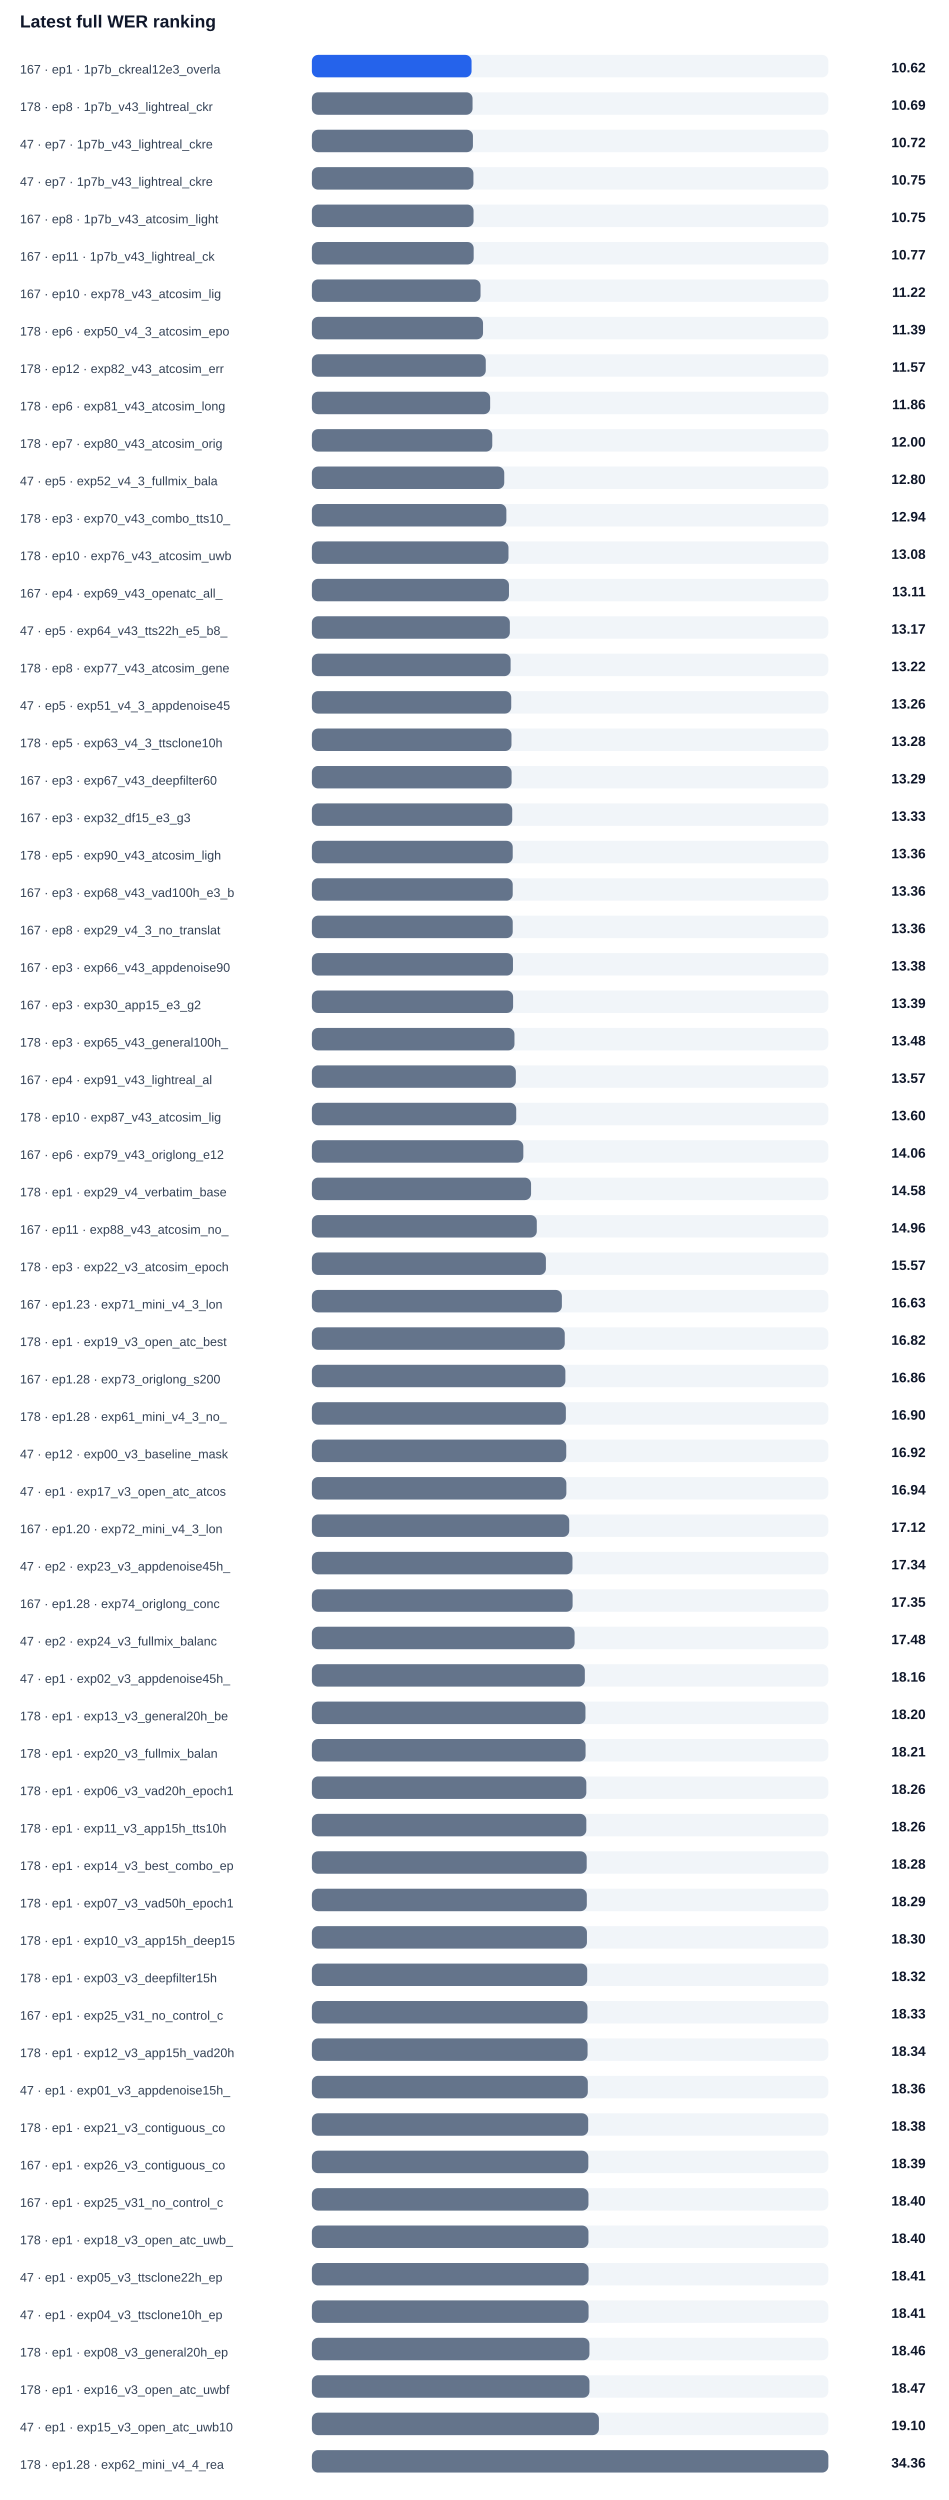
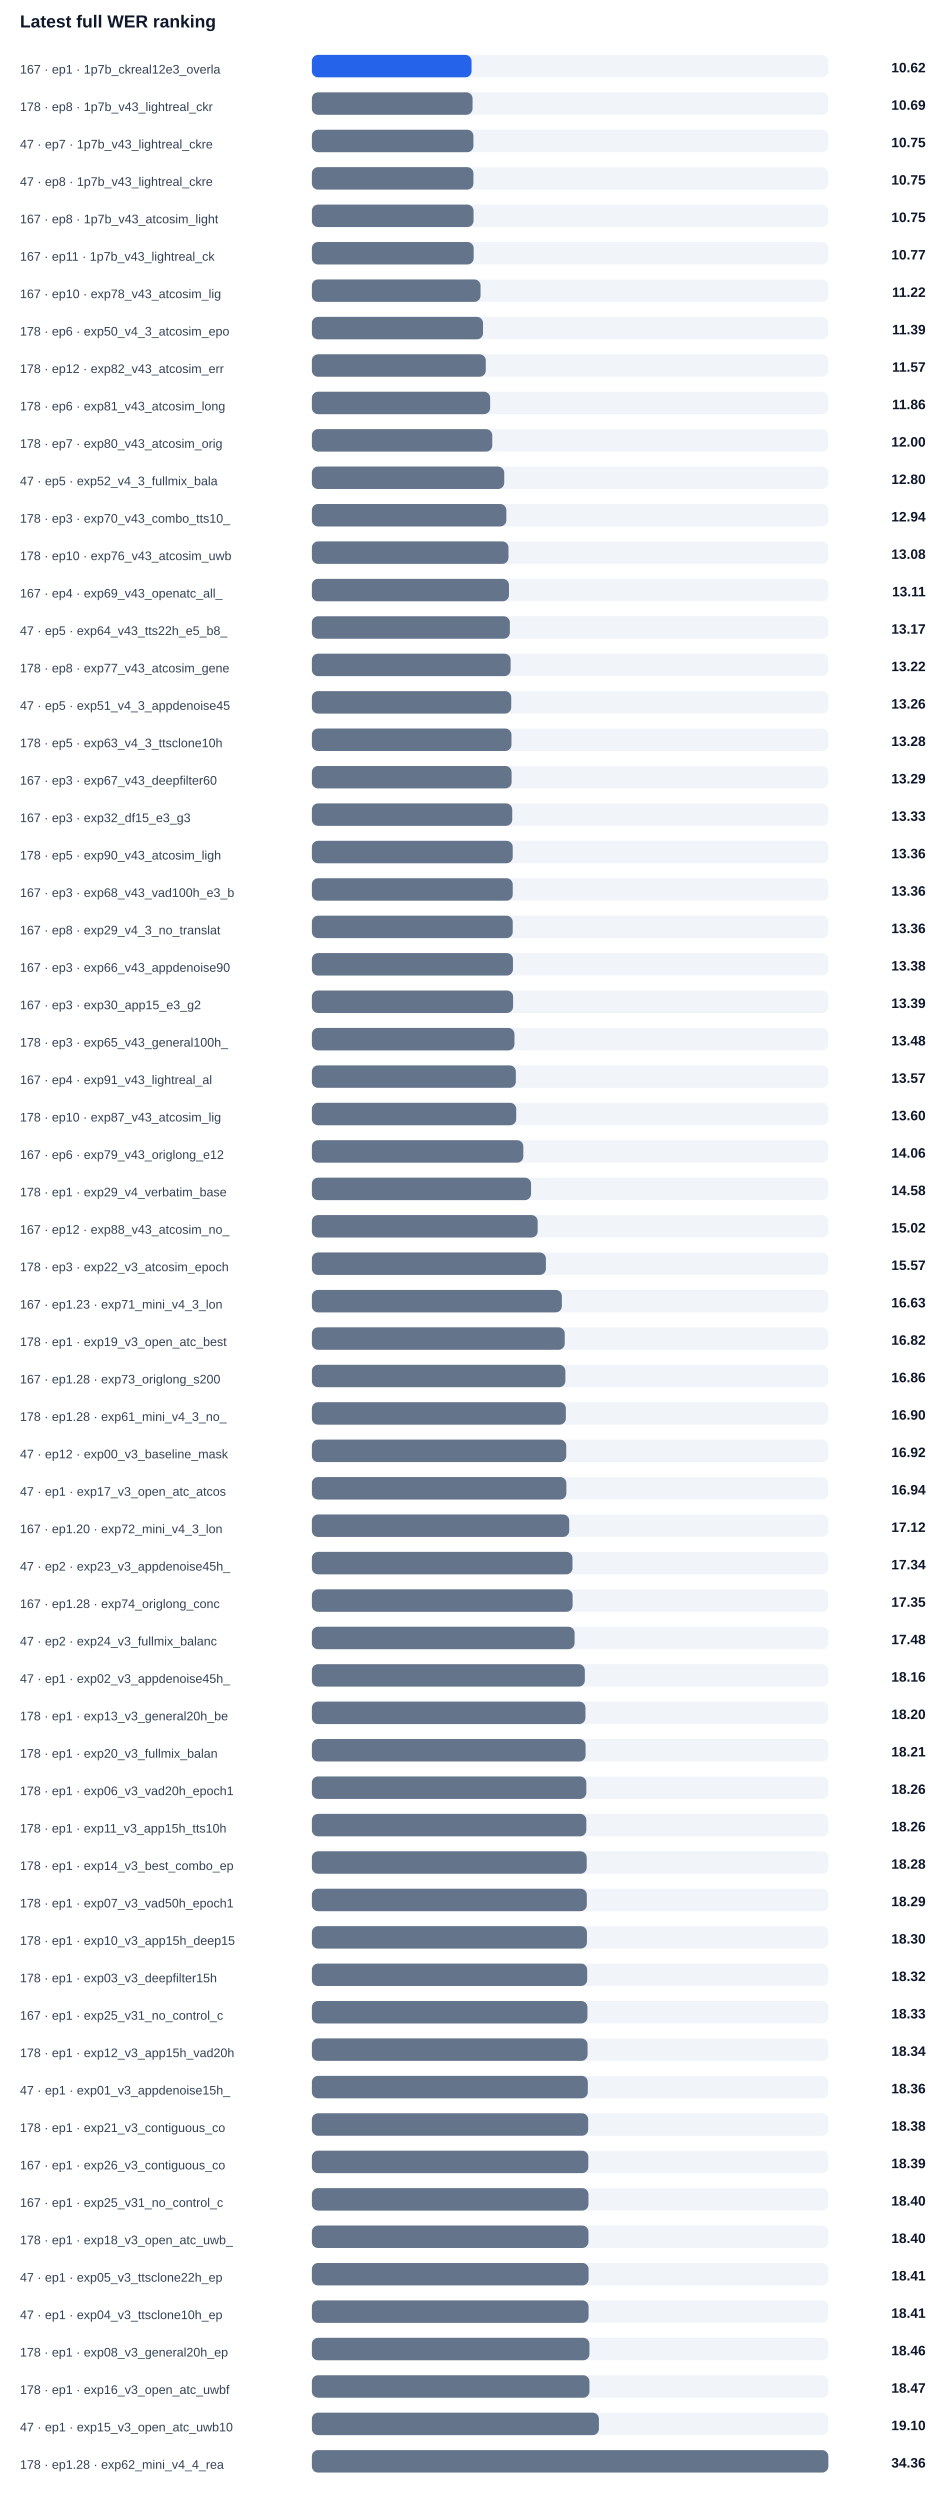
<svg xmlns="http://www.w3.org/2000/svg" width="100%" viewBox="0 0 760 2004" style="max-width:760px;background:#ffffff;border:1px solid #e5e7eb;border-radius:10px;">
  <text x="16.0" y="22.0" font-size="14" fill="#0f172a" text-anchor="start" font-family="Arial, sans-serif" font-weight="700">Latest full WER ranking</text>
  <text x="16.0" y="59.0" font-size="10" fill="#334155" text-anchor="start" font-family="Arial, sans-serif" font-weight="400">167 · ep1 · 1p7b_ckreal12e3_overla</text>
  <rect x="250" y="44" width="414" height="18" rx="5" fill="#f1f5f9" />
  <rect x="250" y="44" width="128.0" height="18" rx="5" fill="#2563eb" />
  <text x="742.0" y="58.0" font-size="11" fill="#0f172a" text-anchor="end" font-family="Arial, sans-serif" font-weight="700">10.62</text>
  <text x="16.0" y="89.0" font-size="10" fill="#334155" text-anchor="start" font-family="Arial, sans-serif" font-weight="400">178 · ep8 · 1p7b_v43_lightreal_ckr</text>
  <rect x="250" y="74" width="414" height="18" rx="5" fill="#f1f5f9" />
  <rect x="250" y="74" width="128.8" height="18" rx="5" fill="#64748b" />
  <text x="742.0" y="88.0" font-size="11" fill="#0f172a" text-anchor="end" font-family="Arial, sans-serif" font-weight="700">10.69</text>
  <text x="16.0" y="119.0" font-size="10" fill="#334155" text-anchor="start" font-family="Arial, sans-serif" font-weight="400">47 · ep7 · 1p7b_v43_lightreal_ckre</text>
  <rect x="250" y="104" width="414" height="18" rx="5" fill="#f1f5f9" />
-   <rect x="250" y="104" width="129.1" height="18" rx="5" fill="#64748b" />
-   <text x="742.0" y="118.0" font-size="11" fill="#0f172a" text-anchor="end" font-family="Arial, sans-serif" font-weight="700">10.72</text>
-   <text x="16.0" y="149.0" font-size="10" fill="#334155" text-anchor="start" font-family="Arial, sans-serif" font-weight="400">47 · ep7 · 1p7b_v43_lightreal_ckre</text>
+   <rect x="250" y="104" width="129.5" height="18" rx="5" fill="#64748b" />
+   <text x="742.0" y="118.0" font-size="11" fill="#0f172a" text-anchor="end" font-family="Arial, sans-serif" font-weight="700">10.75</text>
+   <text x="16.0" y="149.0" font-size="10" fill="#334155" text-anchor="start" font-family="Arial, sans-serif" font-weight="400">47 · ep8 · 1p7b_v43_lightreal_ckre</text>
  <rect x="250" y="134" width="414" height="18" rx="5" fill="#f1f5f9" />
  <rect x="250" y="134" width="129.5" height="18" rx="5" fill="#64748b" />
  <text x="742.0" y="148.0" font-size="11" fill="#0f172a" text-anchor="end" font-family="Arial, sans-serif" font-weight="700">10.75</text>
  <text x="16.0" y="179.0" font-size="10" fill="#334155" text-anchor="start" font-family="Arial, sans-serif" font-weight="400">167 · ep8 · 1p7b_v43_atcosim_light</text>
  <rect x="250" y="164" width="414" height="18" rx="5" fill="#f1f5f9" />
  <rect x="250" y="164" width="129.6" height="18" rx="5" fill="#64748b" />
  <text x="742.0" y="178.0" font-size="11" fill="#0f172a" text-anchor="end" font-family="Arial, sans-serif" font-weight="700">10.75</text>
  <text x="16.0" y="209.0" font-size="10" fill="#334155" text-anchor="start" font-family="Arial, sans-serif" font-weight="400">167 · ep11 · 1p7b_v43_lightreal_ck</text>
  <rect x="250" y="194" width="414" height="18" rx="5" fill="#f1f5f9" />
  <rect x="250" y="194" width="129.7" height="18" rx="5" fill="#64748b" />
  <text x="742.0" y="208.0" font-size="11" fill="#0f172a" text-anchor="end" font-family="Arial, sans-serif" font-weight="700">10.77</text>
  <text x="16.0" y="239.0" font-size="10" fill="#334155" text-anchor="start" font-family="Arial, sans-serif" font-weight="400">167 · ep10 · exp78_v43_atcosim_lig</text>
  <rect x="250" y="224" width="414" height="18" rx="5" fill="#f1f5f9" />
  <rect x="250" y="224" width="135.2" height="18" rx="5" fill="#64748b" />
  <text x="742.0" y="238.0" font-size="11" fill="#0f172a" text-anchor="end" font-family="Arial, sans-serif" font-weight="700">11.22</text>
  <text x="16.0" y="269.0" font-size="10" fill="#334155" text-anchor="start" font-family="Arial, sans-serif" font-weight="400">178 · ep6 · exp50_v4_3_atcosim_epo</text>
  <rect x="250" y="254" width="414" height="18" rx="5" fill="#f1f5f9" />
  <rect x="250" y="254" width="137.2" height="18" rx="5" fill="#64748b" />
  <text x="742.0" y="268.0" font-size="11" fill="#0f172a" text-anchor="end" font-family="Arial, sans-serif" font-weight="700">11.39</text>
  <text x="16.0" y="299.0" font-size="10" fill="#334155" text-anchor="start" font-family="Arial, sans-serif" font-weight="400">178 · ep12 · exp82_v43_atcosim_err</text>
  <rect x="250" y="284" width="414" height="18" rx="5" fill="#f1f5f9" />
  <rect x="250" y="284" width="139.4" height="18" rx="5" fill="#64748b" />
  <text x="742.0" y="298.0" font-size="11" fill="#0f172a" text-anchor="end" font-family="Arial, sans-serif" font-weight="700">11.57</text>
  <text x="16.0" y="329.0" font-size="10" fill="#334155" text-anchor="start" font-family="Arial, sans-serif" font-weight="400">178 · ep6 · exp81_v43_atcosim_long</text>
  <rect x="250" y="314" width="414" height="18" rx="5" fill="#f1f5f9" />
  <rect x="250" y="314" width="142.9" height="18" rx="5" fill="#64748b" />
  <text x="742.0" y="328.0" font-size="11" fill="#0f172a" text-anchor="end" font-family="Arial, sans-serif" font-weight="700">11.86</text>
  <text x="16.0" y="359.0" font-size="10" fill="#334155" text-anchor="start" font-family="Arial, sans-serif" font-weight="400">178 · ep7 · exp80_v43_atcosim_orig</text>
  <rect x="250" y="344" width="414" height="18" rx="5" fill="#f1f5f9" />
  <rect x="250" y="344" width="144.6" height="18" rx="5" fill="#64748b" />
  <text x="742.0" y="358.0" font-size="11" fill="#0f172a" text-anchor="end" font-family="Arial, sans-serif" font-weight="700">12.00</text>
  <text x="16.0" y="389.0" font-size="10" fill="#334155" text-anchor="start" font-family="Arial, sans-serif" font-weight="400">47 · ep5 · exp52_v4_3_fullmix_bala</text>
  <rect x="250" y="374" width="414" height="18" rx="5" fill="#f1f5f9" />
  <rect x="250" y="374" width="154.2" height="18" rx="5" fill="#64748b" />
  <text x="742.0" y="388.0" font-size="11" fill="#0f172a" text-anchor="end" font-family="Arial, sans-serif" font-weight="700">12.80</text>
  <text x="16.0" y="419.0" font-size="10" fill="#334155" text-anchor="start" font-family="Arial, sans-serif" font-weight="400">178 · ep3 · exp70_v43_combo_tts10_</text>
  <rect x="250" y="404" width="414" height="18" rx="5" fill="#f1f5f9" />
  <rect x="250" y="404" width="155.9" height="18" rx="5" fill="#64748b" />
  <text x="742.0" y="418.0" font-size="11" fill="#0f172a" text-anchor="end" font-family="Arial, sans-serif" font-weight="700">12.94</text>
  <text x="16.0" y="449.0" font-size="10" fill="#334155" text-anchor="start" font-family="Arial, sans-serif" font-weight="400">178 · ep10 · exp76_v43_atcosim_uwb</text>
  <rect x="250" y="434" width="414" height="18" rx="5" fill="#f1f5f9" />
  <rect x="250" y="434" width="157.6" height="18" rx="5" fill="#64748b" />
  <text x="742.0" y="448.0" font-size="11" fill="#0f172a" text-anchor="end" font-family="Arial, sans-serif" font-weight="700">13.08</text>
  <text x="16.0" y="479.0" font-size="10" fill="#334155" text-anchor="start" font-family="Arial, sans-serif" font-weight="400">167 · ep4 · exp69_v43_openatc_all_</text>
  <rect x="250" y="464" width="414" height="18" rx="5" fill="#f1f5f9" />
  <rect x="250" y="464" width="158.0" height="18" rx="5" fill="#64748b" />
  <text x="742.0" y="478.0" font-size="11" fill="#0f172a" text-anchor="end" font-family="Arial, sans-serif" font-weight="700">13.11</text>
  <text x="16.0" y="509.0" font-size="10" fill="#334155" text-anchor="start" font-family="Arial, sans-serif" font-weight="400">47 · ep5 · exp64_v43_tts22h_e5_b8_</text>
  <rect x="250" y="494" width="414" height="18" rx="5" fill="#f1f5f9" />
  <rect x="250" y="494" width="158.7" height="18" rx="5" fill="#64748b" />
  <text x="742.0" y="508.0" font-size="11" fill="#0f172a" text-anchor="end" font-family="Arial, sans-serif" font-weight="700">13.17</text>
  <text x="16.0" y="539.0" font-size="10" fill="#334155" text-anchor="start" font-family="Arial, sans-serif" font-weight="400">178 · ep8 · exp77_v43_atcosim_gene</text>
  <rect x="250" y="524" width="414" height="18" rx="5" fill="#f1f5f9" />
  <rect x="250" y="524" width="159.3" height="18" rx="5" fill="#64748b" />
  <text x="742.0" y="538.0" font-size="11" fill="#0f172a" text-anchor="end" font-family="Arial, sans-serif" font-weight="700">13.22</text>
  <text x="16.0" y="569.0" font-size="10" fill="#334155" text-anchor="start" font-family="Arial, sans-serif" font-weight="400">47 · ep5 · exp51_v4_3_appdenoise45</text>
  <rect x="250" y="554" width="414" height="18" rx="5" fill="#f1f5f9" />
  <rect x="250" y="554" width="159.8" height="18" rx="5" fill="#64748b" />
  <text x="742.0" y="568.0" font-size="11" fill="#0f172a" text-anchor="end" font-family="Arial, sans-serif" font-weight="700">13.26</text>
  <text x="16.0" y="599.0" font-size="10" fill="#334155" text-anchor="start" font-family="Arial, sans-serif" font-weight="400">178 · ep5 · exp63_v4_3_ttsclone10h</text>
  <rect x="250" y="584" width="414" height="18" rx="5" fill="#f1f5f9" />
  <rect x="250" y="584" width="160.0" height="18" rx="5" fill="#64748b" />
  <text x="742.0" y="598.0" font-size="11" fill="#0f172a" text-anchor="end" font-family="Arial, sans-serif" font-weight="700">13.28</text>
  <text x="16.0" y="629.0" font-size="10" fill="#334155" text-anchor="start" font-family="Arial, sans-serif" font-weight="400">167 · ep3 · exp67_v43_deepfilter60</text>
  <rect x="250" y="614" width="414" height="18" rx="5" fill="#f1f5f9" />
  <rect x="250" y="614" width="160.1" height="18" rx="5" fill="#64748b" />
  <text x="742.0" y="628.0" font-size="11" fill="#0f172a" text-anchor="end" font-family="Arial, sans-serif" font-weight="700">13.29</text>
  <text x="16.0" y="659.0" font-size="10" fill="#334155" text-anchor="start" font-family="Arial, sans-serif" font-weight="400">167 · ep3 · exp32_df15_e3_g3</text>
  <rect x="250" y="644" width="414" height="18" rx="5" fill="#f1f5f9" />
  <rect x="250" y="644" width="160.6" height="18" rx="5" fill="#64748b" />
  <text x="742.0" y="658.0" font-size="11" fill="#0f172a" text-anchor="end" font-family="Arial, sans-serif" font-weight="700">13.33</text>
  <text x="16.0" y="689.0" font-size="10" fill="#334155" text-anchor="start" font-family="Arial, sans-serif" font-weight="400">178 · ep5 · exp90_v43_atcosim_ligh</text>
  <rect x="250" y="674" width="414" height="18" rx="5" fill="#f1f5f9" />
  <rect x="250" y="674" width="161.0" height="18" rx="5" fill="#64748b" />
  <text x="742.0" y="688.0" font-size="11" fill="#0f172a" text-anchor="end" font-family="Arial, sans-serif" font-weight="700">13.36</text>
  <text x="16.0" y="719.0" font-size="10" fill="#334155" text-anchor="start" font-family="Arial, sans-serif" font-weight="400">167 · ep3 · exp68_v43_vad100h_e3_b</text>
  <rect x="250" y="704" width="414" height="18" rx="5" fill="#f1f5f9" />
  <rect x="250" y="704" width="161.0" height="18" rx="5" fill="#64748b" />
  <text x="742.0" y="718.0" font-size="11" fill="#0f172a" text-anchor="end" font-family="Arial, sans-serif" font-weight="700">13.36</text>
  <text x="16.0" y="749.0" font-size="10" fill="#334155" text-anchor="start" font-family="Arial, sans-serif" font-weight="400">167 · ep8 · exp29_v4_3_no_translat</text>
  <rect x="250" y="734" width="414" height="18" rx="5" fill="#f1f5f9" />
  <rect x="250" y="734" width="161.0" height="18" rx="5" fill="#64748b" />
  <text x="742.0" y="748.0" font-size="11" fill="#0f172a" text-anchor="end" font-family="Arial, sans-serif" font-weight="700">13.36</text>
  <text x="16.0" y="779.0" font-size="10" fill="#334155" text-anchor="start" font-family="Arial, sans-serif" font-weight="400">167 · ep3 · exp66_v43_appdenoise90</text>
  <rect x="250" y="764" width="414" height="18" rx="5" fill="#f1f5f9" />
  <rect x="250" y="764" width="161.2" height="18" rx="5" fill="#64748b" />
  <text x="742.0" y="778.0" font-size="11" fill="#0f172a" text-anchor="end" font-family="Arial, sans-serif" font-weight="700">13.38</text>
  <text x="16.0" y="809.0" font-size="10" fill="#334155" text-anchor="start" font-family="Arial, sans-serif" font-weight="400">167 · ep3 · exp30_app15_e3_g2</text>
  <rect x="250" y="794" width="414" height="18" rx="5" fill="#f1f5f9" />
  <rect x="250" y="794" width="161.3" height="18" rx="5" fill="#64748b" />
  <text x="742.0" y="808.0" font-size="11" fill="#0f172a" text-anchor="end" font-family="Arial, sans-serif" font-weight="700">13.39</text>
  <text x="16.0" y="839.0" font-size="10" fill="#334155" text-anchor="start" font-family="Arial, sans-serif" font-weight="400">178 · ep3 · exp65_v43_general100h_</text>
  <rect x="250" y="824" width="414" height="18" rx="5" fill="#f1f5f9" />
  <rect x="250" y="824" width="162.4" height="18" rx="5" fill="#64748b" />
  <text x="742.0" y="838.0" font-size="11" fill="#0f172a" text-anchor="end" font-family="Arial, sans-serif" font-weight="700">13.48</text>
  <text x="16.0" y="869.0" font-size="10" fill="#334155" text-anchor="start" font-family="Arial, sans-serif" font-weight="400">167 · ep4 · exp91_v43_lightreal_al</text>
  <rect x="250" y="854" width="414" height="18" rx="5" fill="#f1f5f9" />
  <rect x="250" y="854" width="163.5" height="18" rx="5" fill="#64748b" />
  <text x="742.0" y="868.0" font-size="11" fill="#0f172a" text-anchor="end" font-family="Arial, sans-serif" font-weight="700">13.57</text>
  <text x="16.0" y="899.0" font-size="10" fill="#334155" text-anchor="start" font-family="Arial, sans-serif" font-weight="400">178 · ep10 · exp87_v43_atcosim_lig</text>
  <rect x="250" y="884" width="414" height="18" rx="5" fill="#f1f5f9" />
  <rect x="250" y="884" width="163.8" height="18" rx="5" fill="#64748b" />
  <text x="742.0" y="898.0" font-size="11" fill="#0f172a" text-anchor="end" font-family="Arial, sans-serif" font-weight="700">13.60</text>
  <text x="16.0" y="929.0" font-size="10" fill="#334155" text-anchor="start" font-family="Arial, sans-serif" font-weight="400">167 · ep6 · exp79_v43_origlong_e12</text>
  <rect x="250" y="914" width="414" height="18" rx="5" fill="#f1f5f9" />
  <rect x="250" y="914" width="169.5" height="18" rx="5" fill="#64748b" />
  <text x="742.0" y="928.0" font-size="11" fill="#0f172a" text-anchor="end" font-family="Arial, sans-serif" font-weight="700">14.06</text>
  <text x="16.0" y="959.0" font-size="10" fill="#334155" text-anchor="start" font-family="Arial, sans-serif" font-weight="400">178 · ep1 · exp29_v4_verbatim_base</text>
  <rect x="250" y="944" width="414" height="18" rx="5" fill="#f1f5f9" />
  <rect x="250" y="944" width="175.7" height="18" rx="5" fill="#64748b" />
  <text x="742.0" y="958.0" font-size="11" fill="#0f172a" text-anchor="end" font-family="Arial, sans-serif" font-weight="700">14.58</text>
-   <text x="16.0" y="989.0" font-size="10" fill="#334155" text-anchor="start" font-family="Arial, sans-serif" font-weight="400">167 · ep11 · exp88_v43_atcosim_no_</text>
+   <text x="16.0" y="989.0" font-size="10" fill="#334155" text-anchor="start" font-family="Arial, sans-serif" font-weight="400">167 · ep12 · exp88_v43_atcosim_no_</text>
  <rect x="250" y="974" width="414" height="18" rx="5" fill="#f1f5f9" />
-   <rect x="250" y="974" width="180.3" height="18" rx="5" fill="#64748b" />
-   <text x="742.0" y="988.0" font-size="11" fill="#0f172a" text-anchor="end" font-family="Arial, sans-serif" font-weight="700">14.96</text>
+   <rect x="250" y="974" width="181.0" height="18" rx="5" fill="#64748b" />
+   <text x="742.0" y="988.0" font-size="11" fill="#0f172a" text-anchor="end" font-family="Arial, sans-serif" font-weight="700">15.02</text>
  <text x="16.0" y="1019.0" font-size="10" fill="#334155" text-anchor="start" font-family="Arial, sans-serif" font-weight="400">178 · ep3 · exp22_v3_atcosim_epoch</text>
  <rect x="250" y="1004" width="414" height="18" rx="5" fill="#f1f5f9" />
  <rect x="250" y="1004" width="187.6" height="18" rx="5" fill="#64748b" />
  <text x="742.0" y="1018.0" font-size="11" fill="#0f172a" text-anchor="end" font-family="Arial, sans-serif" font-weight="700">15.57</text>
  <text x="16.0" y="1049.0" font-size="10" fill="#334155" text-anchor="start" font-family="Arial, sans-serif" font-weight="400">167 · ep1.23 · exp71_mini_v4_3_lon</text>
  <rect x="250" y="1034" width="414" height="18" rx="5" fill="#f1f5f9" />
  <rect x="250" y="1034" width="200.4" height="18" rx="5" fill="#64748b" />
  <text x="742.0" y="1048.0" font-size="11" fill="#0f172a" text-anchor="end" font-family="Arial, sans-serif" font-weight="700">16.63</text>
  <text x="16.0" y="1079.0" font-size="10" fill="#334155" text-anchor="start" font-family="Arial, sans-serif" font-weight="400">178 · ep1 · exp19_v3_open_atc_best</text>
  <rect x="250" y="1064" width="414" height="18" rx="5" fill="#f1f5f9" />
  <rect x="250" y="1064" width="202.7" height="18" rx="5" fill="#64748b" />
  <text x="742.0" y="1078.0" font-size="11" fill="#0f172a" text-anchor="end" font-family="Arial, sans-serif" font-weight="700">16.82</text>
  <text x="16.0" y="1109.0" font-size="10" fill="#334155" text-anchor="start" font-family="Arial, sans-serif" font-weight="400">167 · ep1.28 · exp73_origlong_s200</text>
  <rect x="250" y="1094" width="414" height="18" rx="5" fill="#f1f5f9" />
  <rect x="250" y="1094" width="203.2" height="18" rx="5" fill="#64748b" />
  <text x="742.0" y="1108.0" font-size="11" fill="#0f172a" text-anchor="end" font-family="Arial, sans-serif" font-weight="700">16.86</text>
  <text x="16.0" y="1139.0" font-size="10" fill="#334155" text-anchor="start" font-family="Arial, sans-serif" font-weight="400">178 · ep1.28 · exp61_mini_v4_3_no_</text>
  <rect x="250" y="1124" width="414" height="18" rx="5" fill="#f1f5f9" />
  <rect x="250" y="1124" width="203.6" height="18" rx="5" fill="#64748b" />
  <text x="742.0" y="1138.0" font-size="11" fill="#0f172a" text-anchor="end" font-family="Arial, sans-serif" font-weight="700">16.90</text>
  <text x="16.0" y="1169.0" font-size="10" fill="#334155" text-anchor="start" font-family="Arial, sans-serif" font-weight="400">47 · ep12 · exp00_v3_baseline_mask</text>
  <rect x="250" y="1154" width="414" height="18" rx="5" fill="#f1f5f9" />
  <rect x="250" y="1154" width="203.9" height="18" rx="5" fill="#64748b" />
  <text x="742.0" y="1168.0" font-size="11" fill="#0f172a" text-anchor="end" font-family="Arial, sans-serif" font-weight="700">16.92</text>
  <text x="16.0" y="1199.0" font-size="10" fill="#334155" text-anchor="start" font-family="Arial, sans-serif" font-weight="400">47 · ep1 · exp17_v3_open_atc_atcos</text>
  <rect x="250" y="1184" width="414" height="18" rx="5" fill="#f1f5f9" />
  <rect x="250" y="1184" width="204.0" height="18" rx="5" fill="#64748b" />
  <text x="742.0" y="1198.0" font-size="11" fill="#0f172a" text-anchor="end" font-family="Arial, sans-serif" font-weight="700">16.94</text>
  <text x="16.0" y="1229.0" font-size="10" fill="#334155" text-anchor="start" font-family="Arial, sans-serif" font-weight="400">167 · ep1.20 · exp72_mini_v4_3_lon</text>
  <rect x="250" y="1214" width="414" height="18" rx="5" fill="#f1f5f9" />
  <rect x="250" y="1214" width="206.3" height="18" rx="5" fill="#64748b" />
  <text x="742.0" y="1228.0" font-size="11" fill="#0f172a" text-anchor="end" font-family="Arial, sans-serif" font-weight="700">17.12</text>
  <text x="16.0" y="1259.0" font-size="10" fill="#334155" text-anchor="start" font-family="Arial, sans-serif" font-weight="400">47 · ep2 · exp23_v3_appdenoise45h_</text>
  <rect x="250" y="1244" width="414" height="18" rx="5" fill="#f1f5f9" />
  <rect x="250" y="1244" width="208.9" height="18" rx="5" fill="#64748b" />
  <text x="742.0" y="1258.0" font-size="11" fill="#0f172a" text-anchor="end" font-family="Arial, sans-serif" font-weight="700">17.34</text>
  <text x="16.0" y="1289.0" font-size="10" fill="#334155" text-anchor="start" font-family="Arial, sans-serif" font-weight="400">167 · ep1.28 · exp74_origlong_conc</text>
  <rect x="250" y="1274" width="414" height="18" rx="5" fill="#f1f5f9" />
  <rect x="250" y="1274" width="209.0" height="18" rx="5" fill="#64748b" />
  <text x="742.0" y="1288.0" font-size="11" fill="#0f172a" text-anchor="end" font-family="Arial, sans-serif" font-weight="700">17.35</text>
  <text x="16.0" y="1319.0" font-size="10" fill="#334155" text-anchor="start" font-family="Arial, sans-serif" font-weight="400">47 · ep2 · exp24_v3_fullmix_balanc</text>
  <rect x="250" y="1304" width="414" height="18" rx="5" fill="#f1f5f9" />
  <rect x="250" y="1304" width="210.6" height="18" rx="5" fill="#64748b" />
  <text x="742.0" y="1318.0" font-size="11" fill="#0f172a" text-anchor="end" font-family="Arial, sans-serif" font-weight="700">17.48</text>
  <text x="16.0" y="1349.0" font-size="10" fill="#334155" text-anchor="start" font-family="Arial, sans-serif" font-weight="400">47 · ep1 · exp02_v3_appdenoise45h_</text>
  <rect x="250" y="1334" width="414" height="18" rx="5" fill="#f1f5f9" />
  <rect x="250" y="1334" width="218.8" height="18" rx="5" fill="#64748b" />
  <text x="742.0" y="1348.0" font-size="11" fill="#0f172a" text-anchor="end" font-family="Arial, sans-serif" font-weight="700">18.16</text>
  <text x="16.0" y="1379.0" font-size="10" fill="#334155" text-anchor="start" font-family="Arial, sans-serif" font-weight="400">178 · ep1 · exp13_v3_general20h_be</text>
  <rect x="250" y="1364" width="414" height="18" rx="5" fill="#f1f5f9" />
  <rect x="250" y="1364" width="219.3" height="18" rx="5" fill="#64748b" />
  <text x="742.0" y="1378.0" font-size="11" fill="#0f172a" text-anchor="end" font-family="Arial, sans-serif" font-weight="700">18.20</text>
  <text x="16.0" y="1409.0" font-size="10" fill="#334155" text-anchor="start" font-family="Arial, sans-serif" font-weight="400">178 · ep1 · exp20_v3_fullmix_balan</text>
  <rect x="250" y="1394" width="414" height="18" rx="5" fill="#f1f5f9" />
  <rect x="250" y="1394" width="219.4" height="18" rx="5" fill="#64748b" />
  <text x="742.0" y="1408.0" font-size="11" fill="#0f172a" text-anchor="end" font-family="Arial, sans-serif" font-weight="700">18.21</text>
  <text x="16.0" y="1439.0" font-size="10" fill="#334155" text-anchor="start" font-family="Arial, sans-serif" font-weight="400">178 · ep1 · exp06_v3_vad20h_epoch1</text>
  <rect x="250" y="1424" width="414" height="18" rx="5" fill="#f1f5f9" />
  <rect x="250" y="1424" width="220.0" height="18" rx="5" fill="#64748b" />
  <text x="742.0" y="1438.0" font-size="11" fill="#0f172a" text-anchor="end" font-family="Arial, sans-serif" font-weight="700">18.26</text>
  <text x="16.0" y="1469.0" font-size="10" fill="#334155" text-anchor="start" font-family="Arial, sans-serif" font-weight="400">178 · ep1 · exp11_v3_app15h_tts10h</text>
  <rect x="250" y="1454" width="414" height="18" rx="5" fill="#f1f5f9" />
  <rect x="250" y="1454" width="220.0" height="18" rx="5" fill="#64748b" />
  <text x="742.0" y="1468.0" font-size="11" fill="#0f172a" text-anchor="end" font-family="Arial, sans-serif" font-weight="700">18.26</text>
  <text x="16.0" y="1499.0" font-size="10" fill="#334155" text-anchor="start" font-family="Arial, sans-serif" font-weight="400">178 · ep1 · exp14_v3_best_combo_ep</text>
  <rect x="250" y="1484" width="414" height="18" rx="5" fill="#f1f5f9" />
  <rect x="250" y="1484" width="220.3" height="18" rx="5" fill="#64748b" />
  <text x="742.0" y="1498.0" font-size="11" fill="#0f172a" text-anchor="end" font-family="Arial, sans-serif" font-weight="700">18.28</text>
  <text x="16.0" y="1529.0" font-size="10" fill="#334155" text-anchor="start" font-family="Arial, sans-serif" font-weight="400">178 · ep1 · exp07_v3_vad50h_epoch1</text>
  <rect x="250" y="1514" width="414" height="18" rx="5" fill="#f1f5f9" />
  <rect x="250" y="1514" width="220.4" height="18" rx="5" fill="#64748b" />
  <text x="742.0" y="1528.0" font-size="11" fill="#0f172a" text-anchor="end" font-family="Arial, sans-serif" font-weight="700">18.29</text>
  <text x="16.0" y="1559.0" font-size="10" fill="#334155" text-anchor="start" font-family="Arial, sans-serif" font-weight="400">178 · ep1 · exp10_v3_app15h_deep15</text>
  <rect x="250" y="1544" width="414" height="18" rx="5" fill="#f1f5f9" />
  <rect x="250" y="1544" width="220.5" height="18" rx="5" fill="#64748b" />
  <text x="742.0" y="1558.0" font-size="11" fill="#0f172a" text-anchor="end" font-family="Arial, sans-serif" font-weight="700">18.30</text>
  <text x="16.0" y="1589.0" font-size="10" fill="#334155" text-anchor="start" font-family="Arial, sans-serif" font-weight="400">178 · ep1 · exp03_v3_deepfilter15h</text>
  <rect x="250" y="1574" width="414" height="18" rx="5" fill="#f1f5f9" />
  <rect x="250" y="1574" width="220.7" height="18" rx="5" fill="#64748b" />
  <text x="742.0" y="1588.0" font-size="11" fill="#0f172a" text-anchor="end" font-family="Arial, sans-serif" font-weight="700">18.32</text>
  <text x="16.0" y="1619.0" font-size="10" fill="#334155" text-anchor="start" font-family="Arial, sans-serif" font-weight="400">167 · ep1 · exp25_v31_no_control_c</text>
  <rect x="250" y="1604" width="414" height="18" rx="5" fill="#f1f5f9" />
  <rect x="250" y="1604" width="220.9" height="18" rx="5" fill="#64748b" />
  <text x="742.0" y="1618.0" font-size="11" fill="#0f172a" text-anchor="end" font-family="Arial, sans-serif" font-weight="700">18.33</text>
  <text x="16.0" y="1649.0" font-size="10" fill="#334155" text-anchor="start" font-family="Arial, sans-serif" font-weight="400">178 · ep1 · exp12_v3_app15h_vad20h</text>
  <rect x="250" y="1634" width="414" height="18" rx="5" fill="#f1f5f9" />
  <rect x="250" y="1634" width="221.0" height="18" rx="5" fill="#64748b" />
  <text x="742.0" y="1648.0" font-size="11" fill="#0f172a" text-anchor="end" font-family="Arial, sans-serif" font-weight="700">18.34</text>
  <text x="16.0" y="1679.0" font-size="10" fill="#334155" text-anchor="start" font-family="Arial, sans-serif" font-weight="400">47 · ep1 · exp01_v3_appdenoise15h_</text>
  <rect x="250" y="1664" width="414" height="18" rx="5" fill="#f1f5f9" />
  <rect x="250" y="1664" width="221.2" height="18" rx="5" fill="#64748b" />
  <text x="742.0" y="1678.0" font-size="11" fill="#0f172a" text-anchor="end" font-family="Arial, sans-serif" font-weight="700">18.36</text>
  <text x="16.0" y="1709.0" font-size="10" fill="#334155" text-anchor="start" font-family="Arial, sans-serif" font-weight="400">178 · ep1 · exp21_v3_contiguous_co</text>
  <rect x="250" y="1694" width="414" height="18" rx="5" fill="#f1f5f9" />
  <rect x="250" y="1694" width="221.5" height="18" rx="5" fill="#64748b" />
  <text x="742.0" y="1708.0" font-size="11" fill="#0f172a" text-anchor="end" font-family="Arial, sans-serif" font-weight="700">18.38</text>
  <text x="16.0" y="1739.0" font-size="10" fill="#334155" text-anchor="start" font-family="Arial, sans-serif" font-weight="400">167 · ep1 · exp26_v3_contiguous_co</text>
  <rect x="250" y="1724" width="414" height="18" rx="5" fill="#f1f5f9" />
  <rect x="250" y="1724" width="221.6" height="18" rx="5" fill="#64748b" />
  <text x="742.0" y="1738.0" font-size="11" fill="#0f172a" text-anchor="end" font-family="Arial, sans-serif" font-weight="700">18.39</text>
  <text x="16.0" y="1769.0" font-size="10" fill="#334155" text-anchor="start" font-family="Arial, sans-serif" font-weight="400">167 · ep1 · exp25_v31_no_control_c</text>
  <rect x="250" y="1754" width="414" height="18" rx="5" fill="#f1f5f9" />
  <rect x="250" y="1754" width="221.7" height="18" rx="5" fill="#64748b" />
  <text x="742.0" y="1768.0" font-size="11" fill="#0f172a" text-anchor="end" font-family="Arial, sans-serif" font-weight="700">18.40</text>
  <text x="16.0" y="1799.0" font-size="10" fill="#334155" text-anchor="start" font-family="Arial, sans-serif" font-weight="400">178 · ep1 · exp18_v3_open_atc_uwb_</text>
  <rect x="250" y="1784" width="414" height="18" rx="5" fill="#f1f5f9" />
  <rect x="250" y="1784" width="221.7" height="18" rx="5" fill="#64748b" />
  <text x="742.0" y="1798.0" font-size="11" fill="#0f172a" text-anchor="end" font-family="Arial, sans-serif" font-weight="700">18.40</text>
  <text x="16.0" y="1829.0" font-size="10" fill="#334155" text-anchor="start" font-family="Arial, sans-serif" font-weight="400">47 · ep1 · exp05_v3_ttsclone22h_ep</text>
  <rect x="250" y="1814" width="414" height="18" rx="5" fill="#f1f5f9" />
  <rect x="250" y="1814" width="221.8" height="18" rx="5" fill="#64748b" />
  <text x="742.0" y="1828.0" font-size="11" fill="#0f172a" text-anchor="end" font-family="Arial, sans-serif" font-weight="700">18.41</text>
  <text x="16.0" y="1859.0" font-size="10" fill="#334155" text-anchor="start" font-family="Arial, sans-serif" font-weight="400">47 · ep1 · exp04_v3_ttsclone10h_ep</text>
  <rect x="250" y="1844" width="414" height="18" rx="5" fill="#f1f5f9" />
  <rect x="250" y="1844" width="221.8" height="18" rx="5" fill="#64748b" />
  <text x="742.0" y="1858.0" font-size="11" fill="#0f172a" text-anchor="end" font-family="Arial, sans-serif" font-weight="700">18.41</text>
  <text x="16.0" y="1889.0" font-size="10" fill="#334155" text-anchor="start" font-family="Arial, sans-serif" font-weight="400">178 · ep1 · exp08_v3_general20h_ep</text>
  <rect x="250" y="1874" width="414" height="18" rx="5" fill="#f1f5f9" />
  <rect x="250" y="1874" width="222.5" height="18" rx="5" fill="#64748b" />
  <text x="742.0" y="1888.0" font-size="11" fill="#0f172a" text-anchor="end" font-family="Arial, sans-serif" font-weight="700">18.46</text>
  <text x="16.0" y="1919.0" font-size="10" fill="#334155" text-anchor="start" font-family="Arial, sans-serif" font-weight="400">178 · ep1 · exp16_v3_open_atc_uwbf</text>
  <rect x="250" y="1904" width="414" height="18" rx="5" fill="#f1f5f9" />
  <rect x="250" y="1904" width="222.5" height="18" rx="5" fill="#64748b" />
  <text x="742.0" y="1918.0" font-size="11" fill="#0f172a" text-anchor="end" font-family="Arial, sans-serif" font-weight="700">18.47</text>
  <text x="16.0" y="1949.0" font-size="10" fill="#334155" text-anchor="start" font-family="Arial, sans-serif" font-weight="400">47 · ep1 · exp15_v3_open_atc_uwb10</text>
  <rect x="250" y="1934" width="414" height="18" rx="5" fill="#f1f5f9" />
  <rect x="250" y="1934" width="230.1" height="18" rx="5" fill="#64748b" />
  <text x="742.0" y="1948.0" font-size="11" fill="#0f172a" text-anchor="end" font-family="Arial, sans-serif" font-weight="700">19.10</text>
  <text x="16.0" y="1979.0" font-size="10" fill="#334155" text-anchor="start" font-family="Arial, sans-serif" font-weight="400">178 · ep1.28 · exp62_mini_v4_4_rea</text>
  <rect x="250" y="1964" width="414" height="18" rx="5" fill="#f1f5f9" />
  <rect x="250" y="1964" width="414.0" height="18" rx="5" fill="#64748b" />
  <text x="742.0" y="1978.0" font-size="11" fill="#0f172a" text-anchor="end" font-family="Arial, sans-serif" font-weight="700">34.36</text>
</svg>
